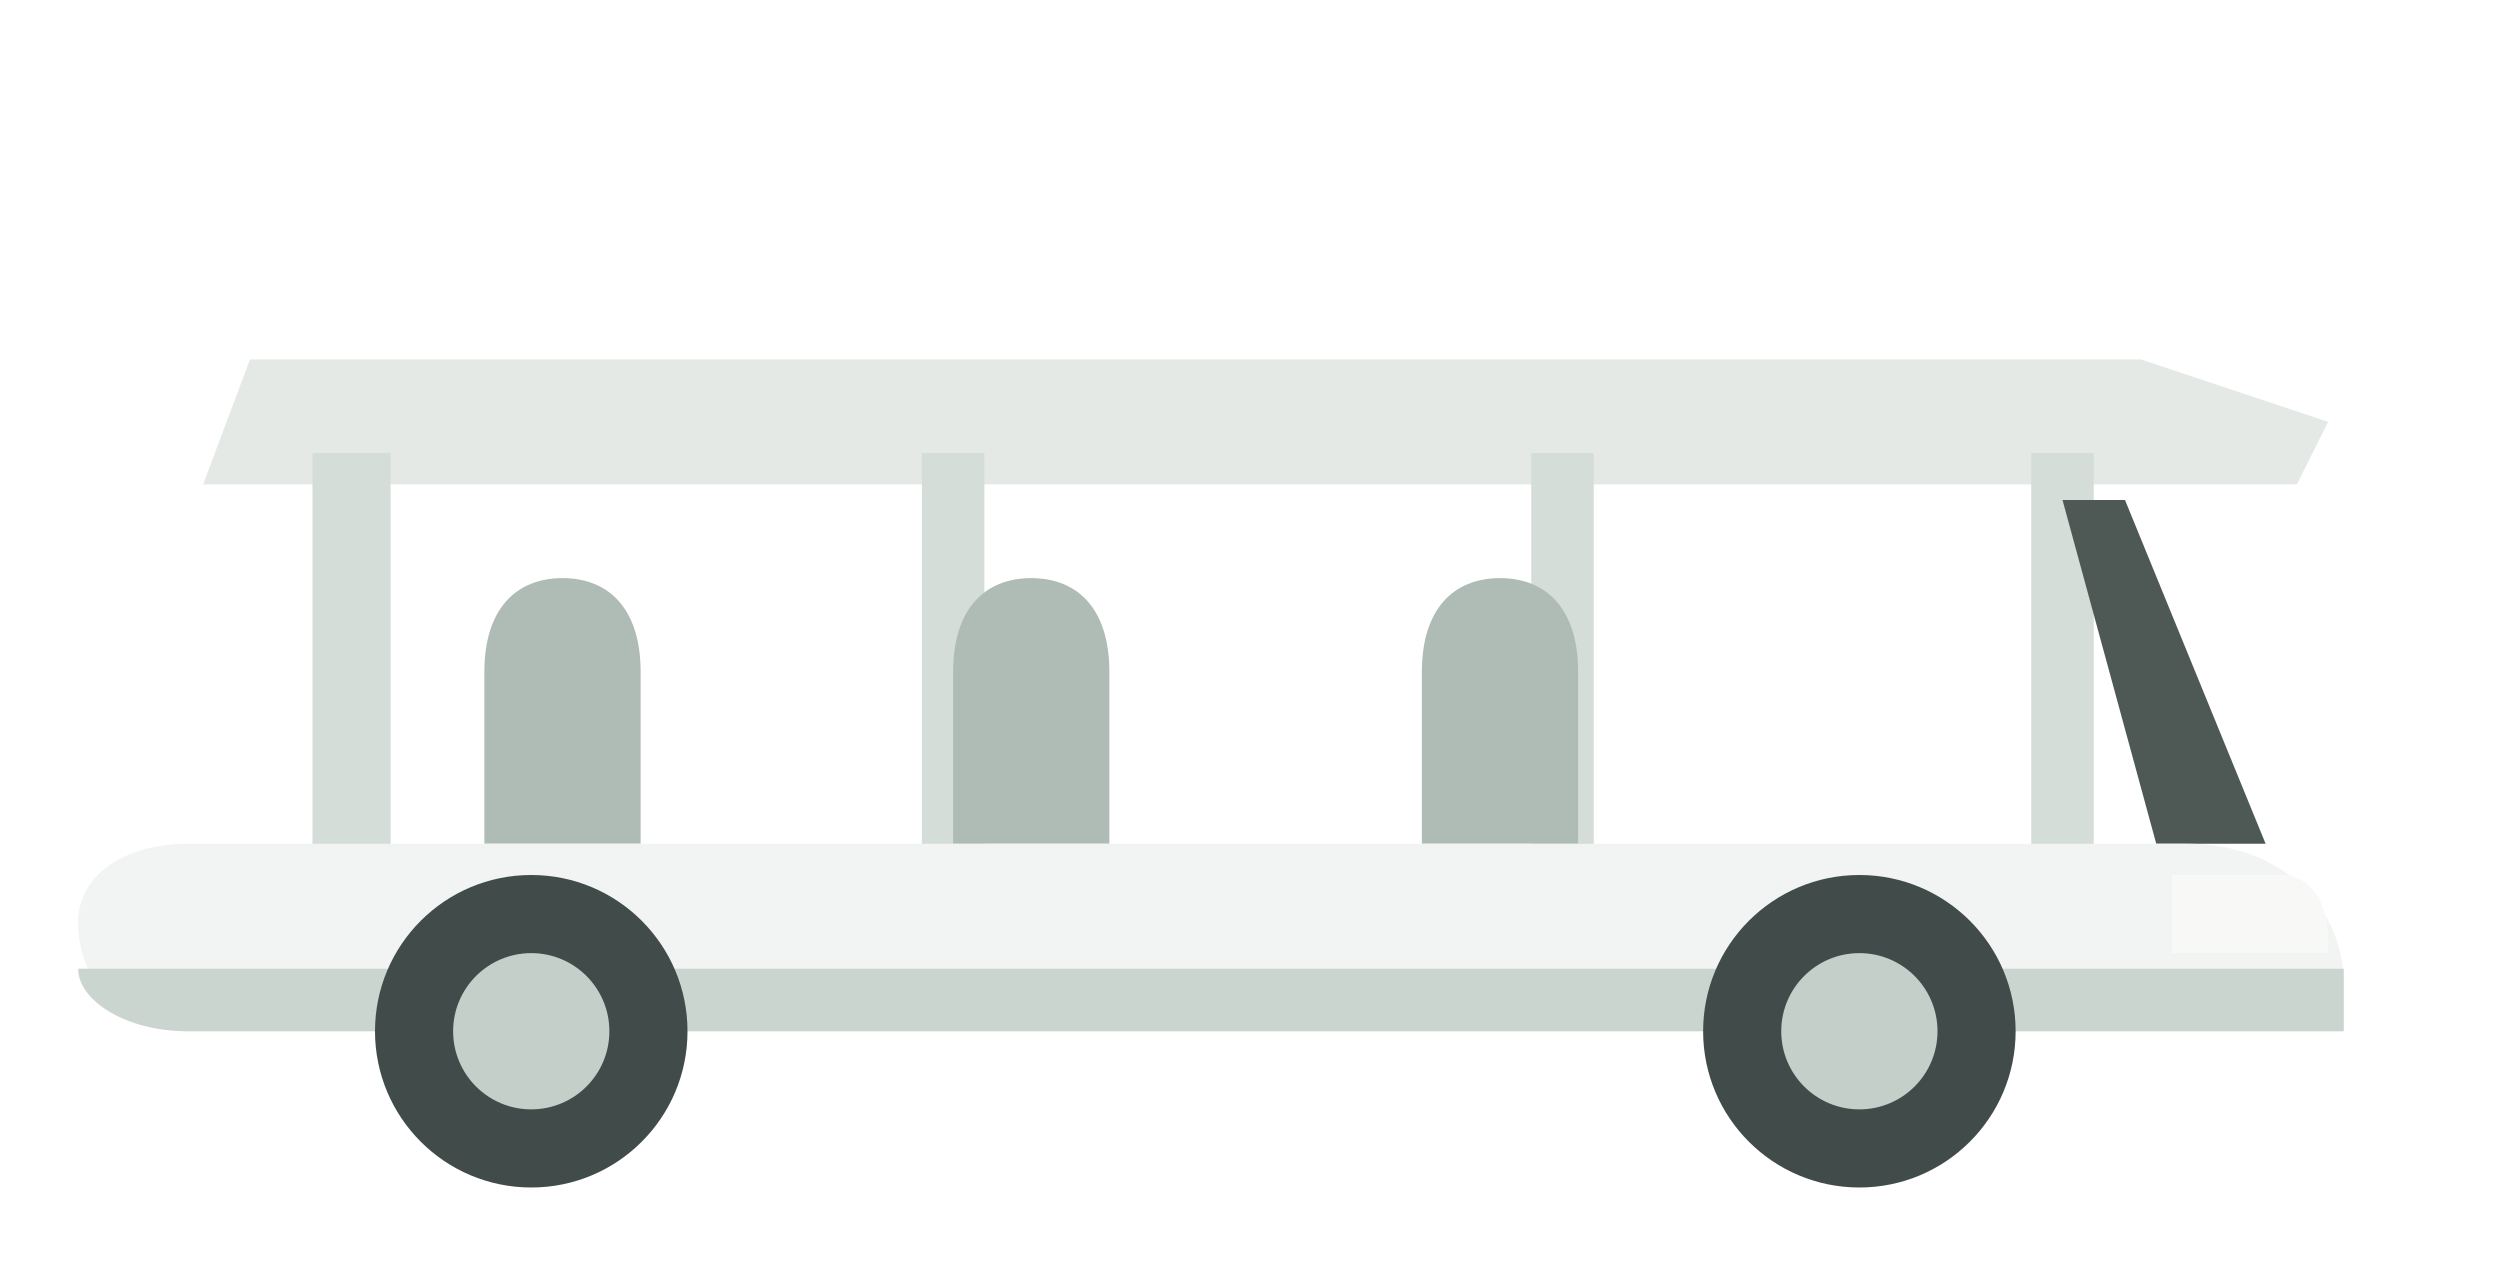
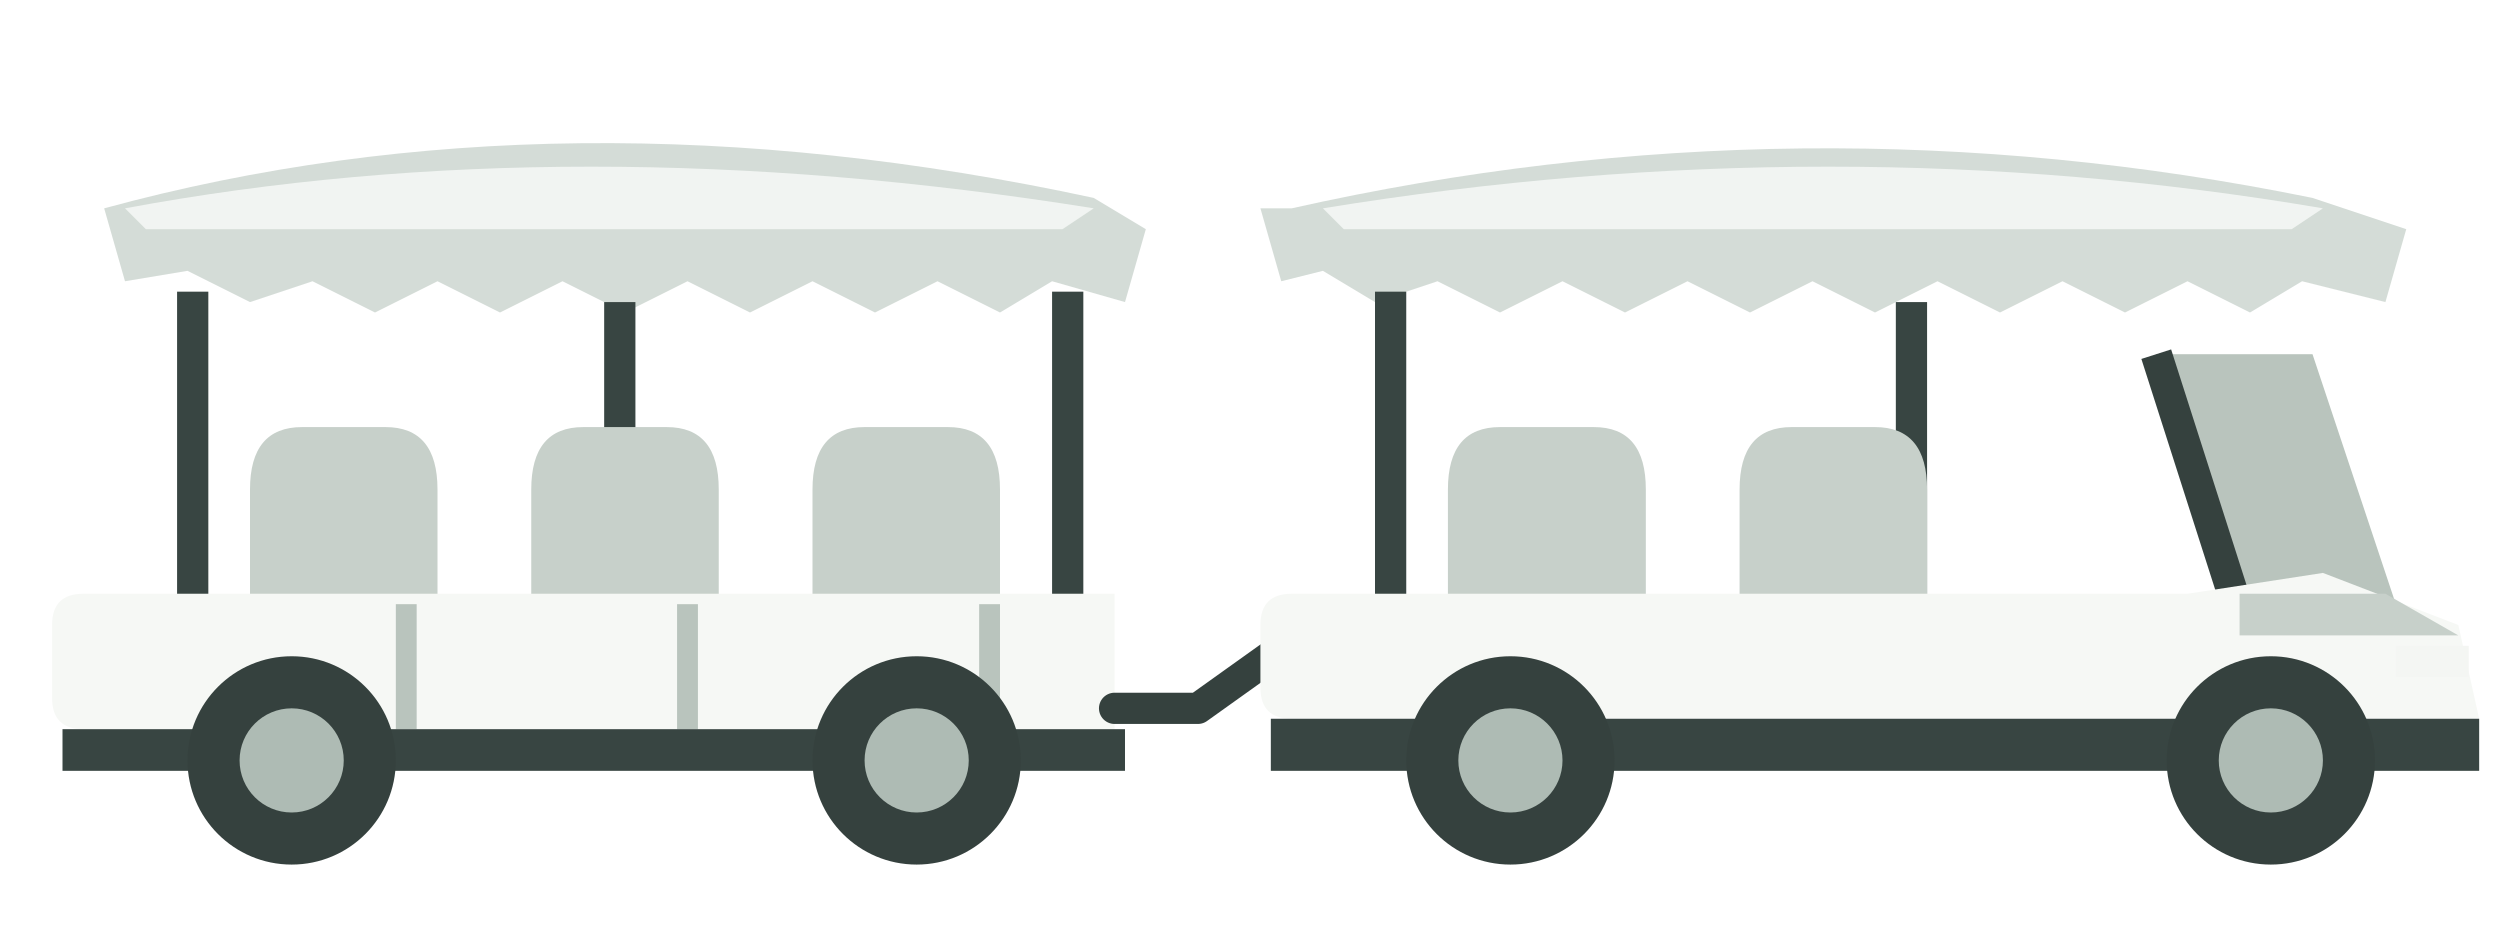
- <svg xmlns="http://www.w3.org/2000/svg" viewBox="0 0 160 82">
-   <path fill="#e4e9e6" d="M16 23h121l12 4-2 4H13l3-8Z" />
-   <path fill="#d4ddd8" d="M20 29h5v29h-5zm39 0h4v29h-4zm39 0h4v29h-4zm32 0h4v28h-4z" />
-   <path fill="#4e5956" d="M132 32h4l9 22h-7z" />
-   <path fill="#aebcb5" d="M31 43c0-4 2-6 5-6s5 2 5 6v11H31zm30 0c0-4 2-6 5-6s5 2 5 6v11H61zm30 0c0-4 2-6 5-6s5 2 5 6v11H91z" />
-   <path fill="#f1f4f2" d="M12 54h128c6 0 10 4 10 9v3H12c-4 0-7-3-7-7 0-3 3-5 7-5Z" />
-   <path fill="#cbd5cf" d="M5 62h145v4H12c-4 0-7-2-7-4Z" />
-   <path fill="#f8f9f7" d="M139 56h7c2 0 3 2 3 4v1h-10z" />
-   <circle cx="34" cy="66" r="10" fill="#414b49" />
-   <circle cx="34" cy="66" r="5" fill="#c4cfca" />
-   <circle cx="119" cy="66" r="10" fill="#414b49" />
-   <circle cx="119" cy="66" r="5" fill="#c4cfca" />
+ <svg xmlns="http://www.w3.org/2000/svg" viewBox="0 0 240 90">
+   <path fill="#d4dcd7" d="M10 20Q54 8 105 19l5 3-2 7-7-2-5 3-6-3-6 3-6-3-6 3-6-3-6 3-6-3-6 3-6-3-6 3-6-3-6 2-6-3-6 1-2-7Z" />
+   <path fill="#f1f4f2" d="M12 20Q55 12 105 20l-3 2H14Z" />
+   <path fill="#384542" d="M17 28h3v34h-3zm41 1h3v33h-3zm43-1h3v34h-3z" />
+   <path fill="#c7d0ca" d="M24 47q0-6 5-6h8q5 0 5 6v11H24zm27 0q0-6 5-6h8q5 0 5 6v11H51zm27 0q0-6 5-6h8q5 0 5 6v11H78z" />
+   <path fill="#f6f8f5" d="M8 57h99v13H8q-3 0-3-3v-7q0-3 3-3Z" />
+   <path fill="#b9c4bd" d="M39 58v12m27-12v12m29-12v12" stroke="#b9c4bd" stroke-width="2" />
+   <path fill="#384542" d="M6 70h102v4H6z" />
+   <circle cx="28" cy="73" r="10" fill="#35413e" />
+   <circle cx="28" cy="73" r="5" fill="#aebbb4" />
+   <circle cx="88" cy="73" r="10" fill="#35413e" />
+   <circle cx="88" cy="73" r="5" fill="#aebbb4" />
+   <path d="M107 68h8l7-5h8" fill="none" stroke="#35413e" stroke-width="3" stroke-linecap="round" stroke-linejoin="round" />
+   <path fill="#d4dcd7" d="M124 20q49-11 98-1l9 3-2 7-8-2-5 3-6-3-6 3-6-3-6 3-6-3-6 3-6-3-6 3-6-3-6 3-6-3-6 3-6-3-6 2-5-3-4 1-2-7Z" />
+   <path fill="#f1f4f2" d="M127 20q49-8 96 0l-3 2h-91Z" />
+   <path fill="#384542" d="M132 28h3v34h-3zm50 1h3v33h-3z" />
+   <path fill="#c7d0ca" d="M139 47q0-6 5-6h9q5 0 5 6v13h-19zm28 0q0-6 5-6h8q5 0 5 6v13h-18z" />
+   <path fill="#b9c4bd" d="M207 34h15l8 24h-16z" />
+   <path d="m207 34 8 25" fill="none" stroke="#35413e" stroke-width="3" />
+   <path fill="#f6f8f5" d="M124 57h86l13-2 13 5 2 9h-114q-3 0-3-3v-6q0-3 3-3Z" />
+   <path fill="#c7d0ca" d="M215 57h14l7 4h-21z" />
+   <path fill="#384542" d="M122 69h116v5H122z" />
+   <path fill="#f4f6f3" d="M230 62h7v3h-7z" />
+   <circle cx="145" cy="73" r="10" fill="#35413e" />
+   <circle cx="145" cy="73" r="5" fill="#aebbb4" />
+   <circle cx="218" cy="73" r="10" fill="#35413e" />
+   <circle cx="218" cy="73" r="5" fill="#aebbb4" />
</svg>
